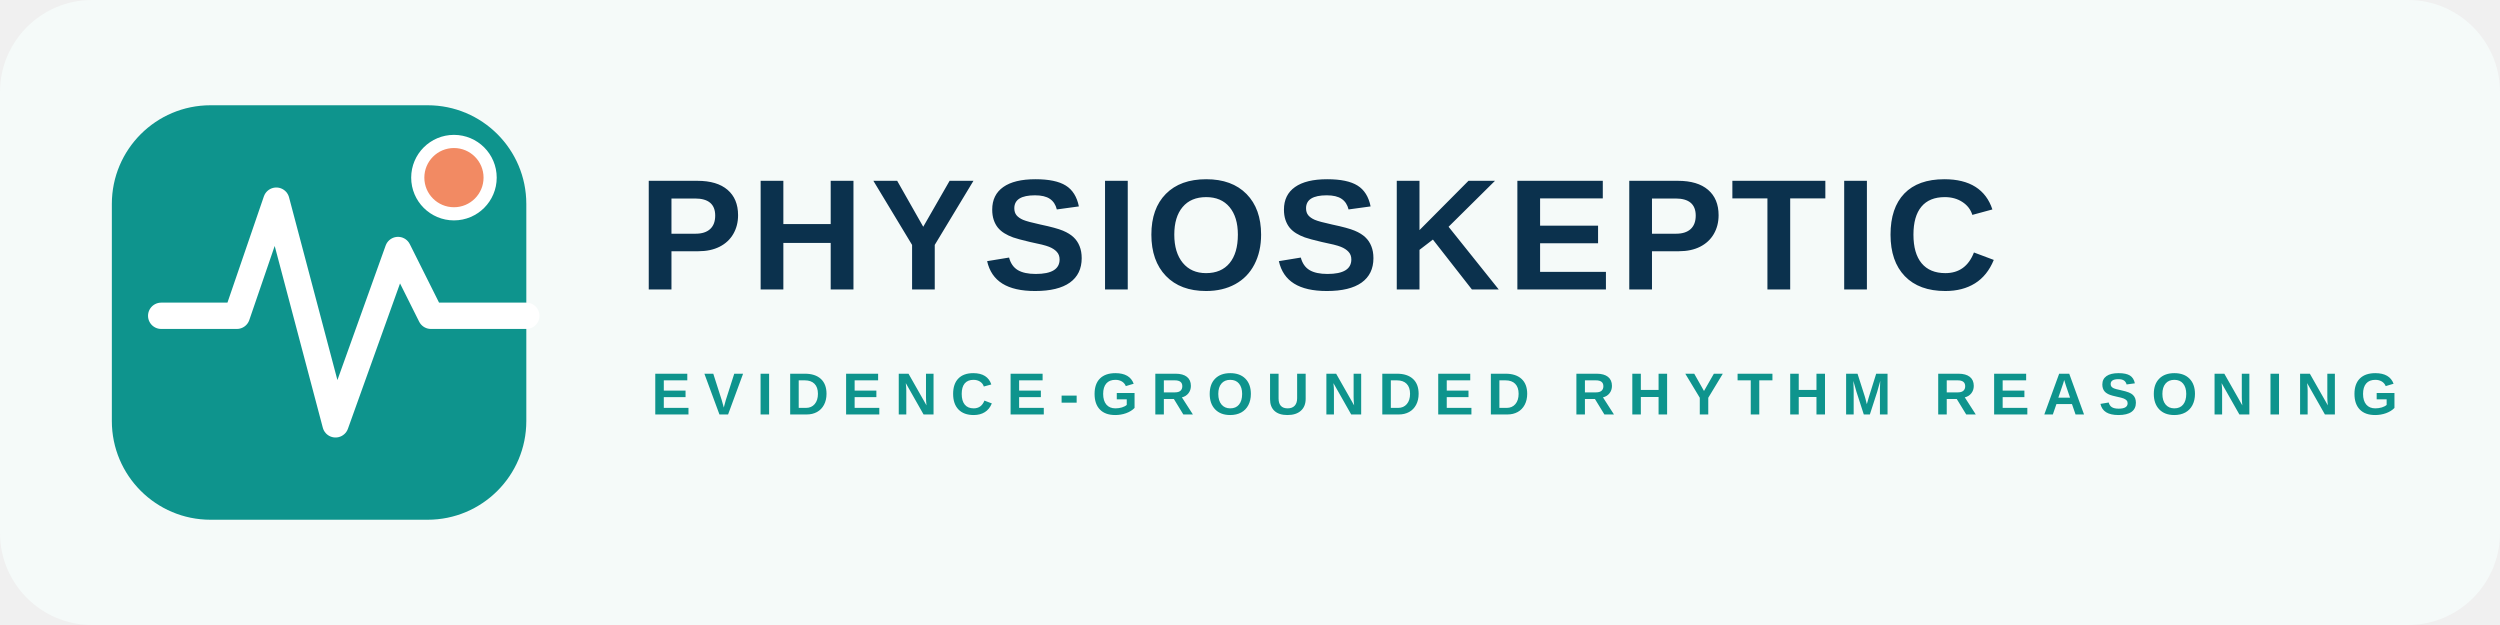
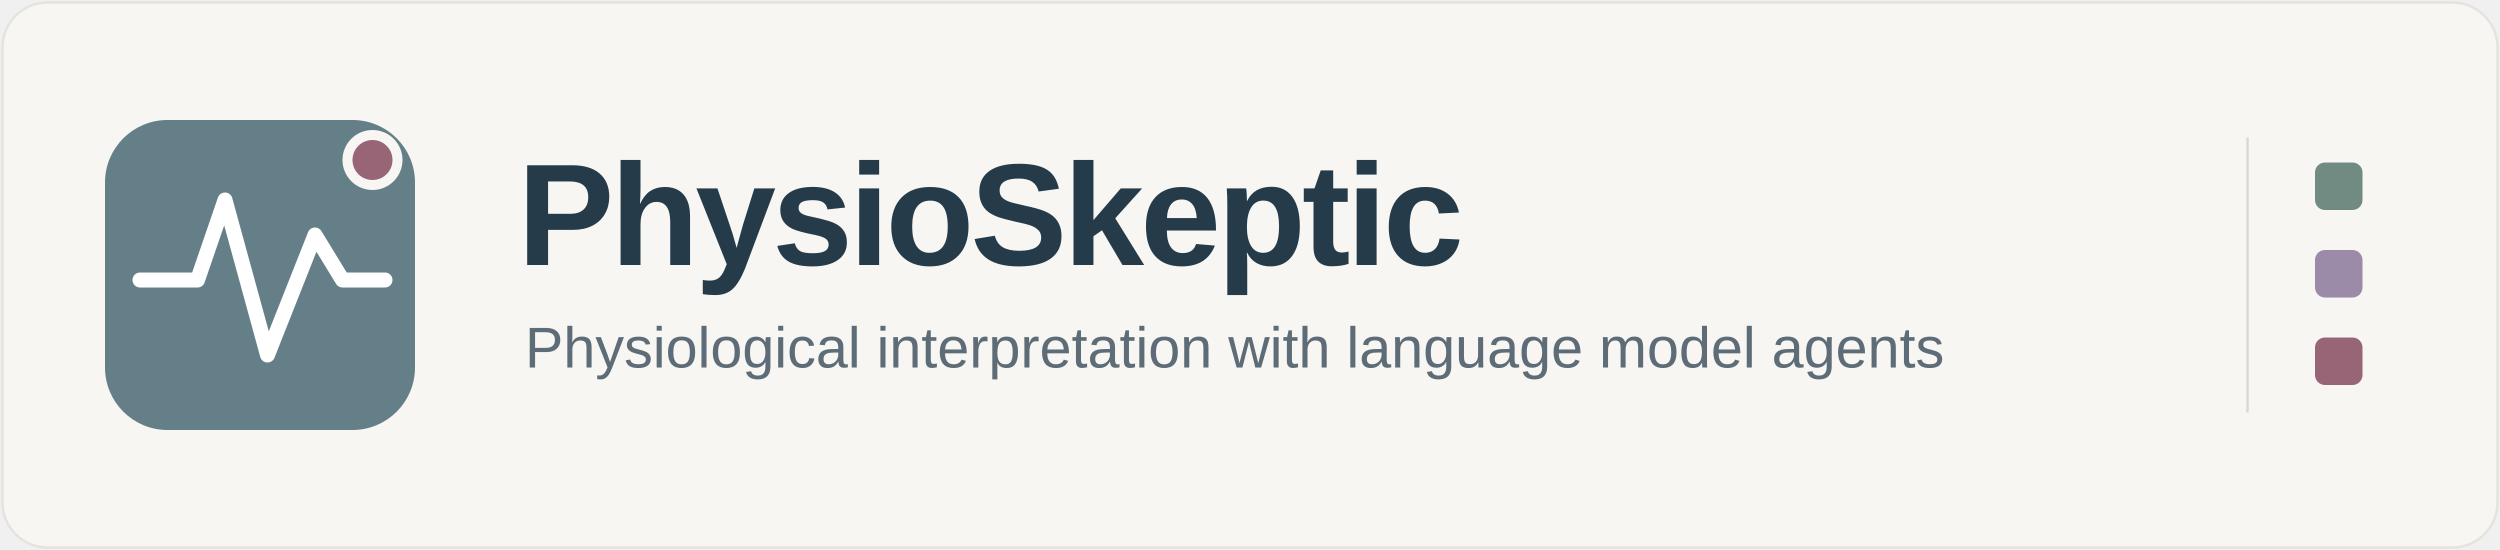
- <svg xmlns="http://www.w3.org/2000/svg" width="760" height="190" viewBox="0 0 760 190" role="img" aria-labelledby="title desc">
-   <rect width="760" height="190" rx="28" fill="#f5faf9" />
-   <rect x="34" y="32" width="126" height="126" rx="30" fill="#0e948d" />
-   <path d="M49 96h23l12-35 18 68 19-53 10 20h29" fill="none" stroke="#ffffff" stroke-width="8" stroke-linecap="round" stroke-linejoin="round" />
-   <circle cx="138" cy="54" r="11" fill="#f28a63" stroke="#ffffff" stroke-width="4" />
-   <text x="194" y="88" fill="#0b314d" font-family="Arial, Helvetica, sans-serif" font-size="48" font-weight="700" letter-spacing="2">PHYSIOSKEPTIC</text>
-   <text x="198" y="126" fill="#0e948d" font-family="Arial, Helvetica, sans-serif" font-size="18" font-weight="700" letter-spacing="4">EVIDENCE-GROUNDED RHYTHM REASONING</text>
+ <svg xmlns="http://www.w3.org/2000/svg" width="1000" height="220" viewBox="0 0 1000 220" role="img" aria-labelledby="title desc">
+   <rect x="1" y="1" width="998" height="218" rx="18" fill="#F7F6F2" stroke="#E4E3DE" />
+   <rect x="42" y="48" width="124" height="124" rx="25" fill="#657F88" />
+   <path d="M56 112h23l11-32 17 62 19-48 11 18h17" fill="none" stroke="#FFFFFF" stroke-width="6" stroke-linecap="round" stroke-linejoin="round" />
+   <circle cx="149" cy="64" r="10" fill="#986576" stroke="#F7F6F2" stroke-width="4" />
+   <text x="207" y="106" fill="#263B4A" font-family="Arial, Helvetica, sans-serif" font-size="58" font-weight="700" letter-spacing="-1.5">PhysioSkeptic</text>
+   <text x="210" y="147" fill="#5D6C77" font-family="Arial, Helvetica, sans-serif" font-size="23">Physiological interpretation with language model agents</text>
+   <path d="M899 55v110" stroke="#DAD8D3" stroke-width="1" />
+   <rect x="926" y="65" width="19" height="19" rx="4" fill="#718B82" />
+   <rect x="926" y="100" width="19" height="19" rx="4" fill="#9B8BA8" />
+   <rect x="926" y="135" width="19" height="19" rx="4" fill="#986576" />
</svg>
